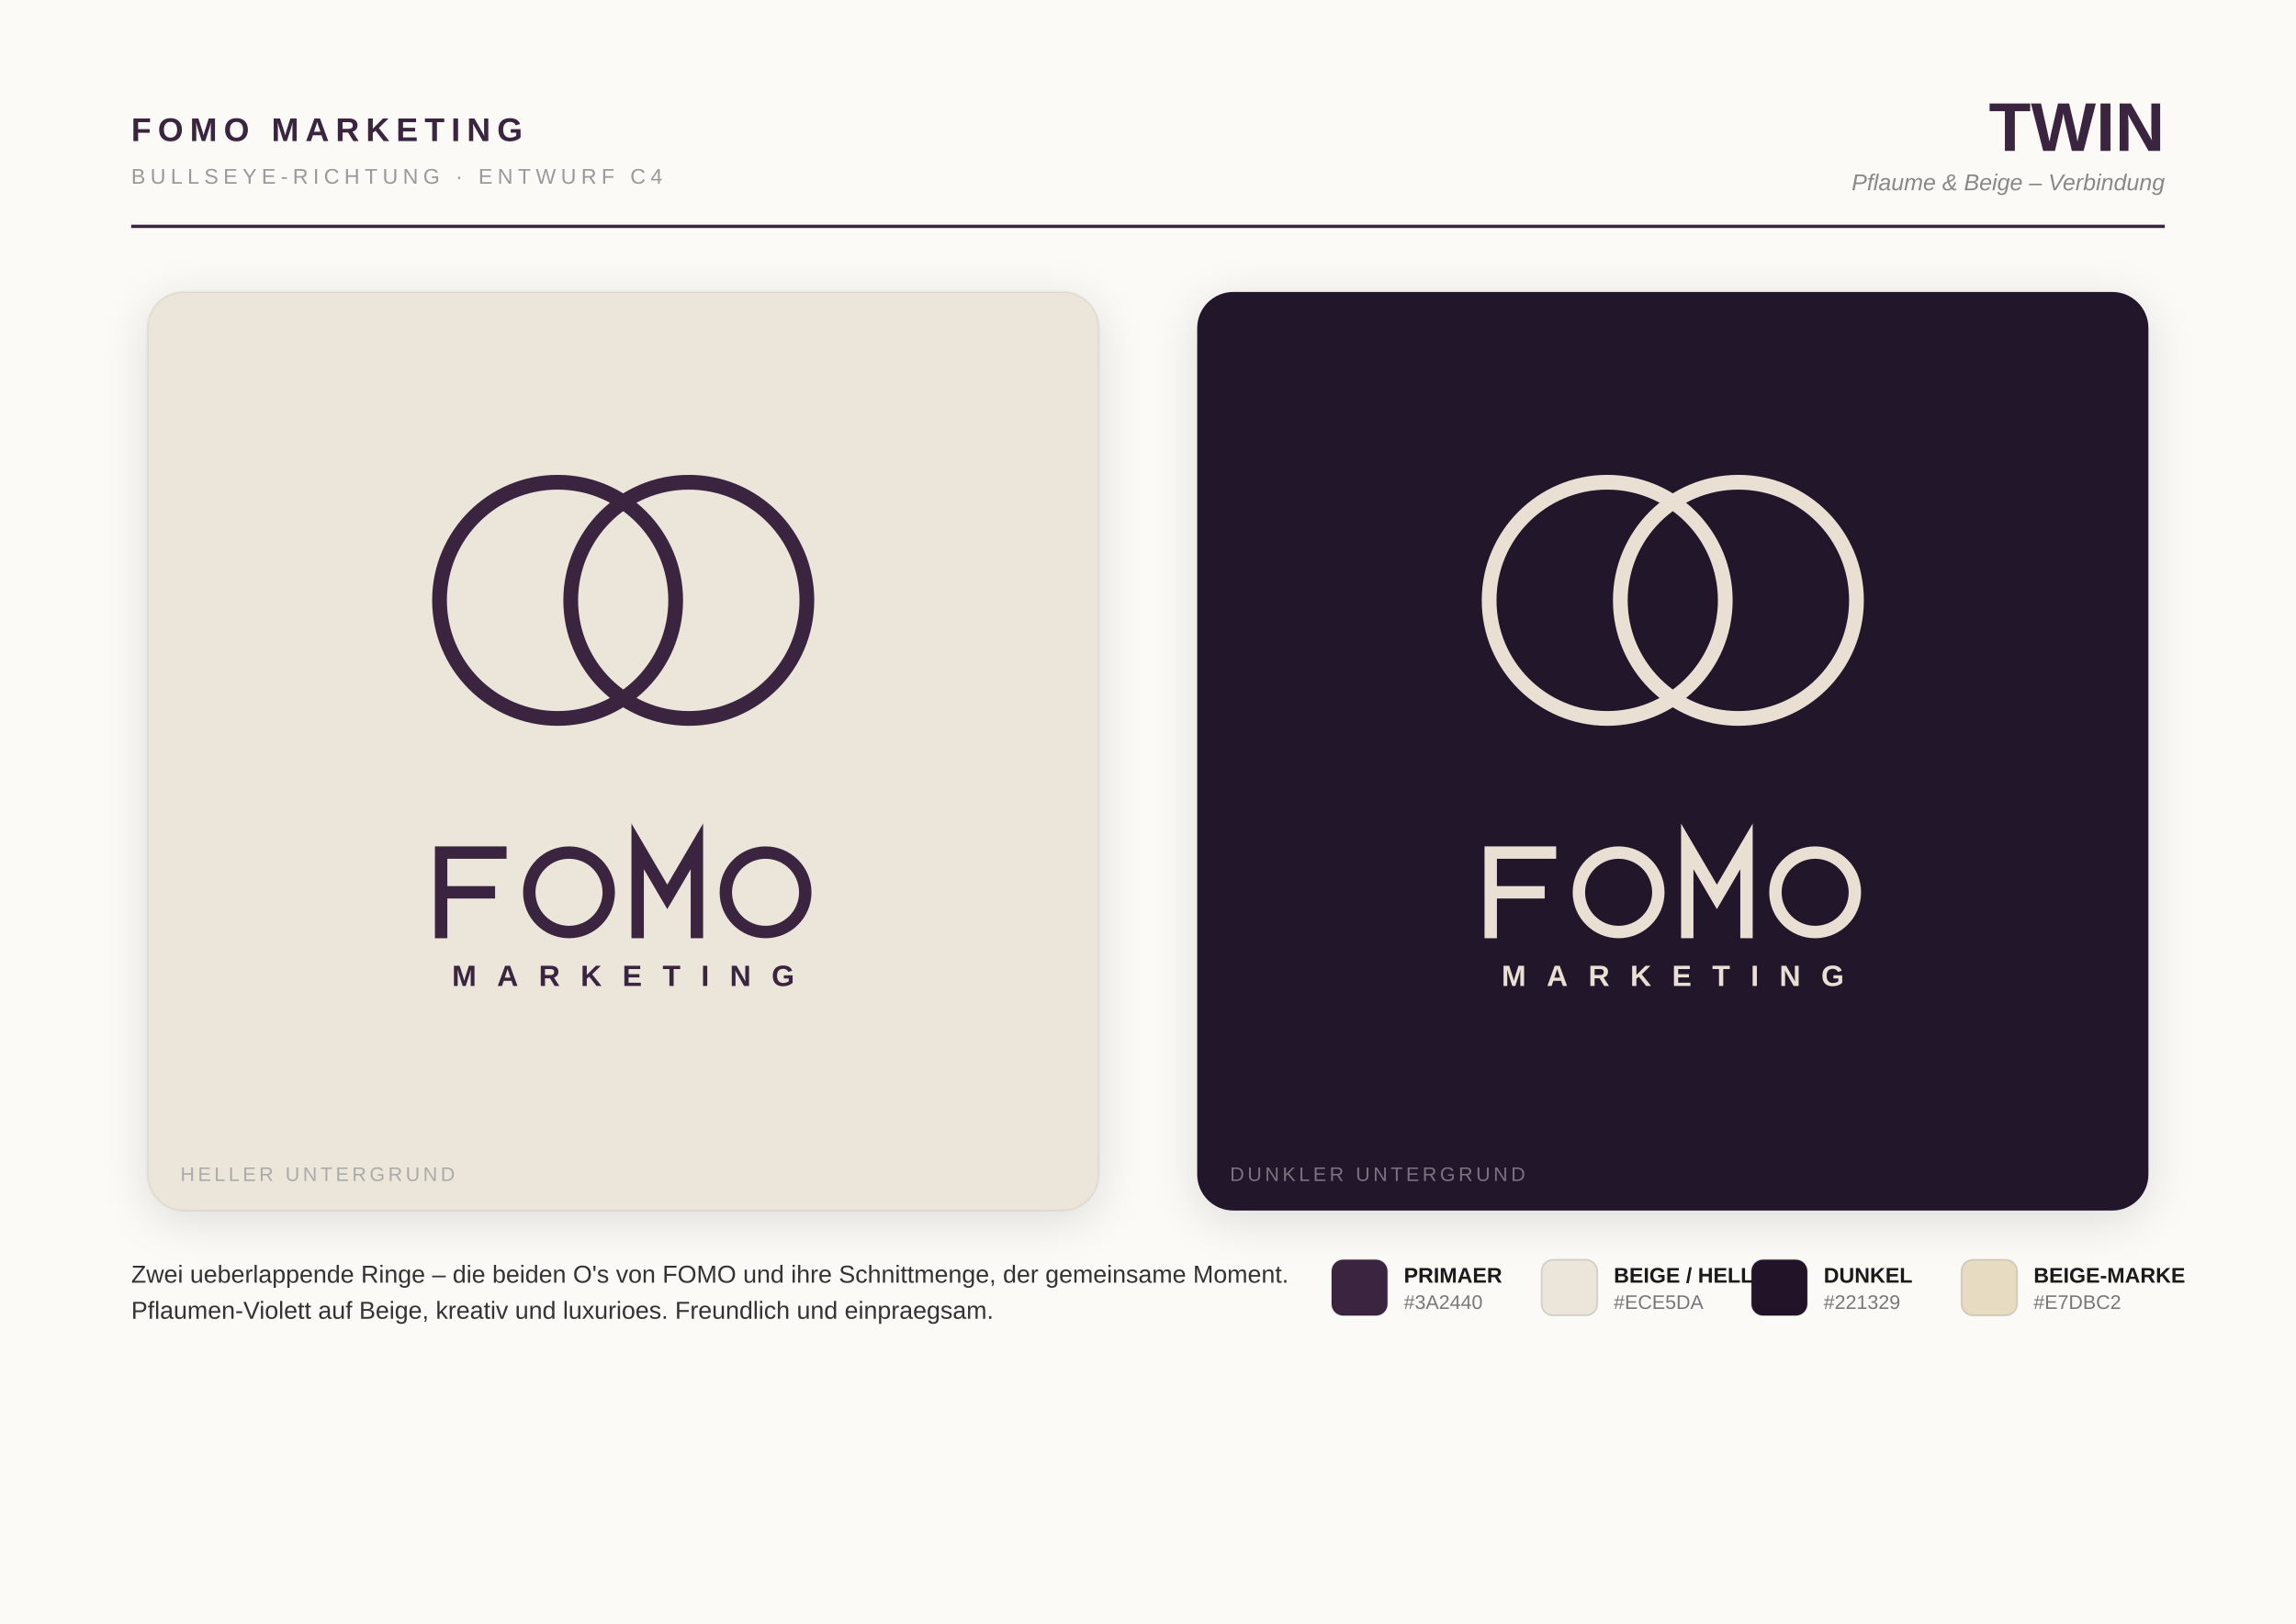
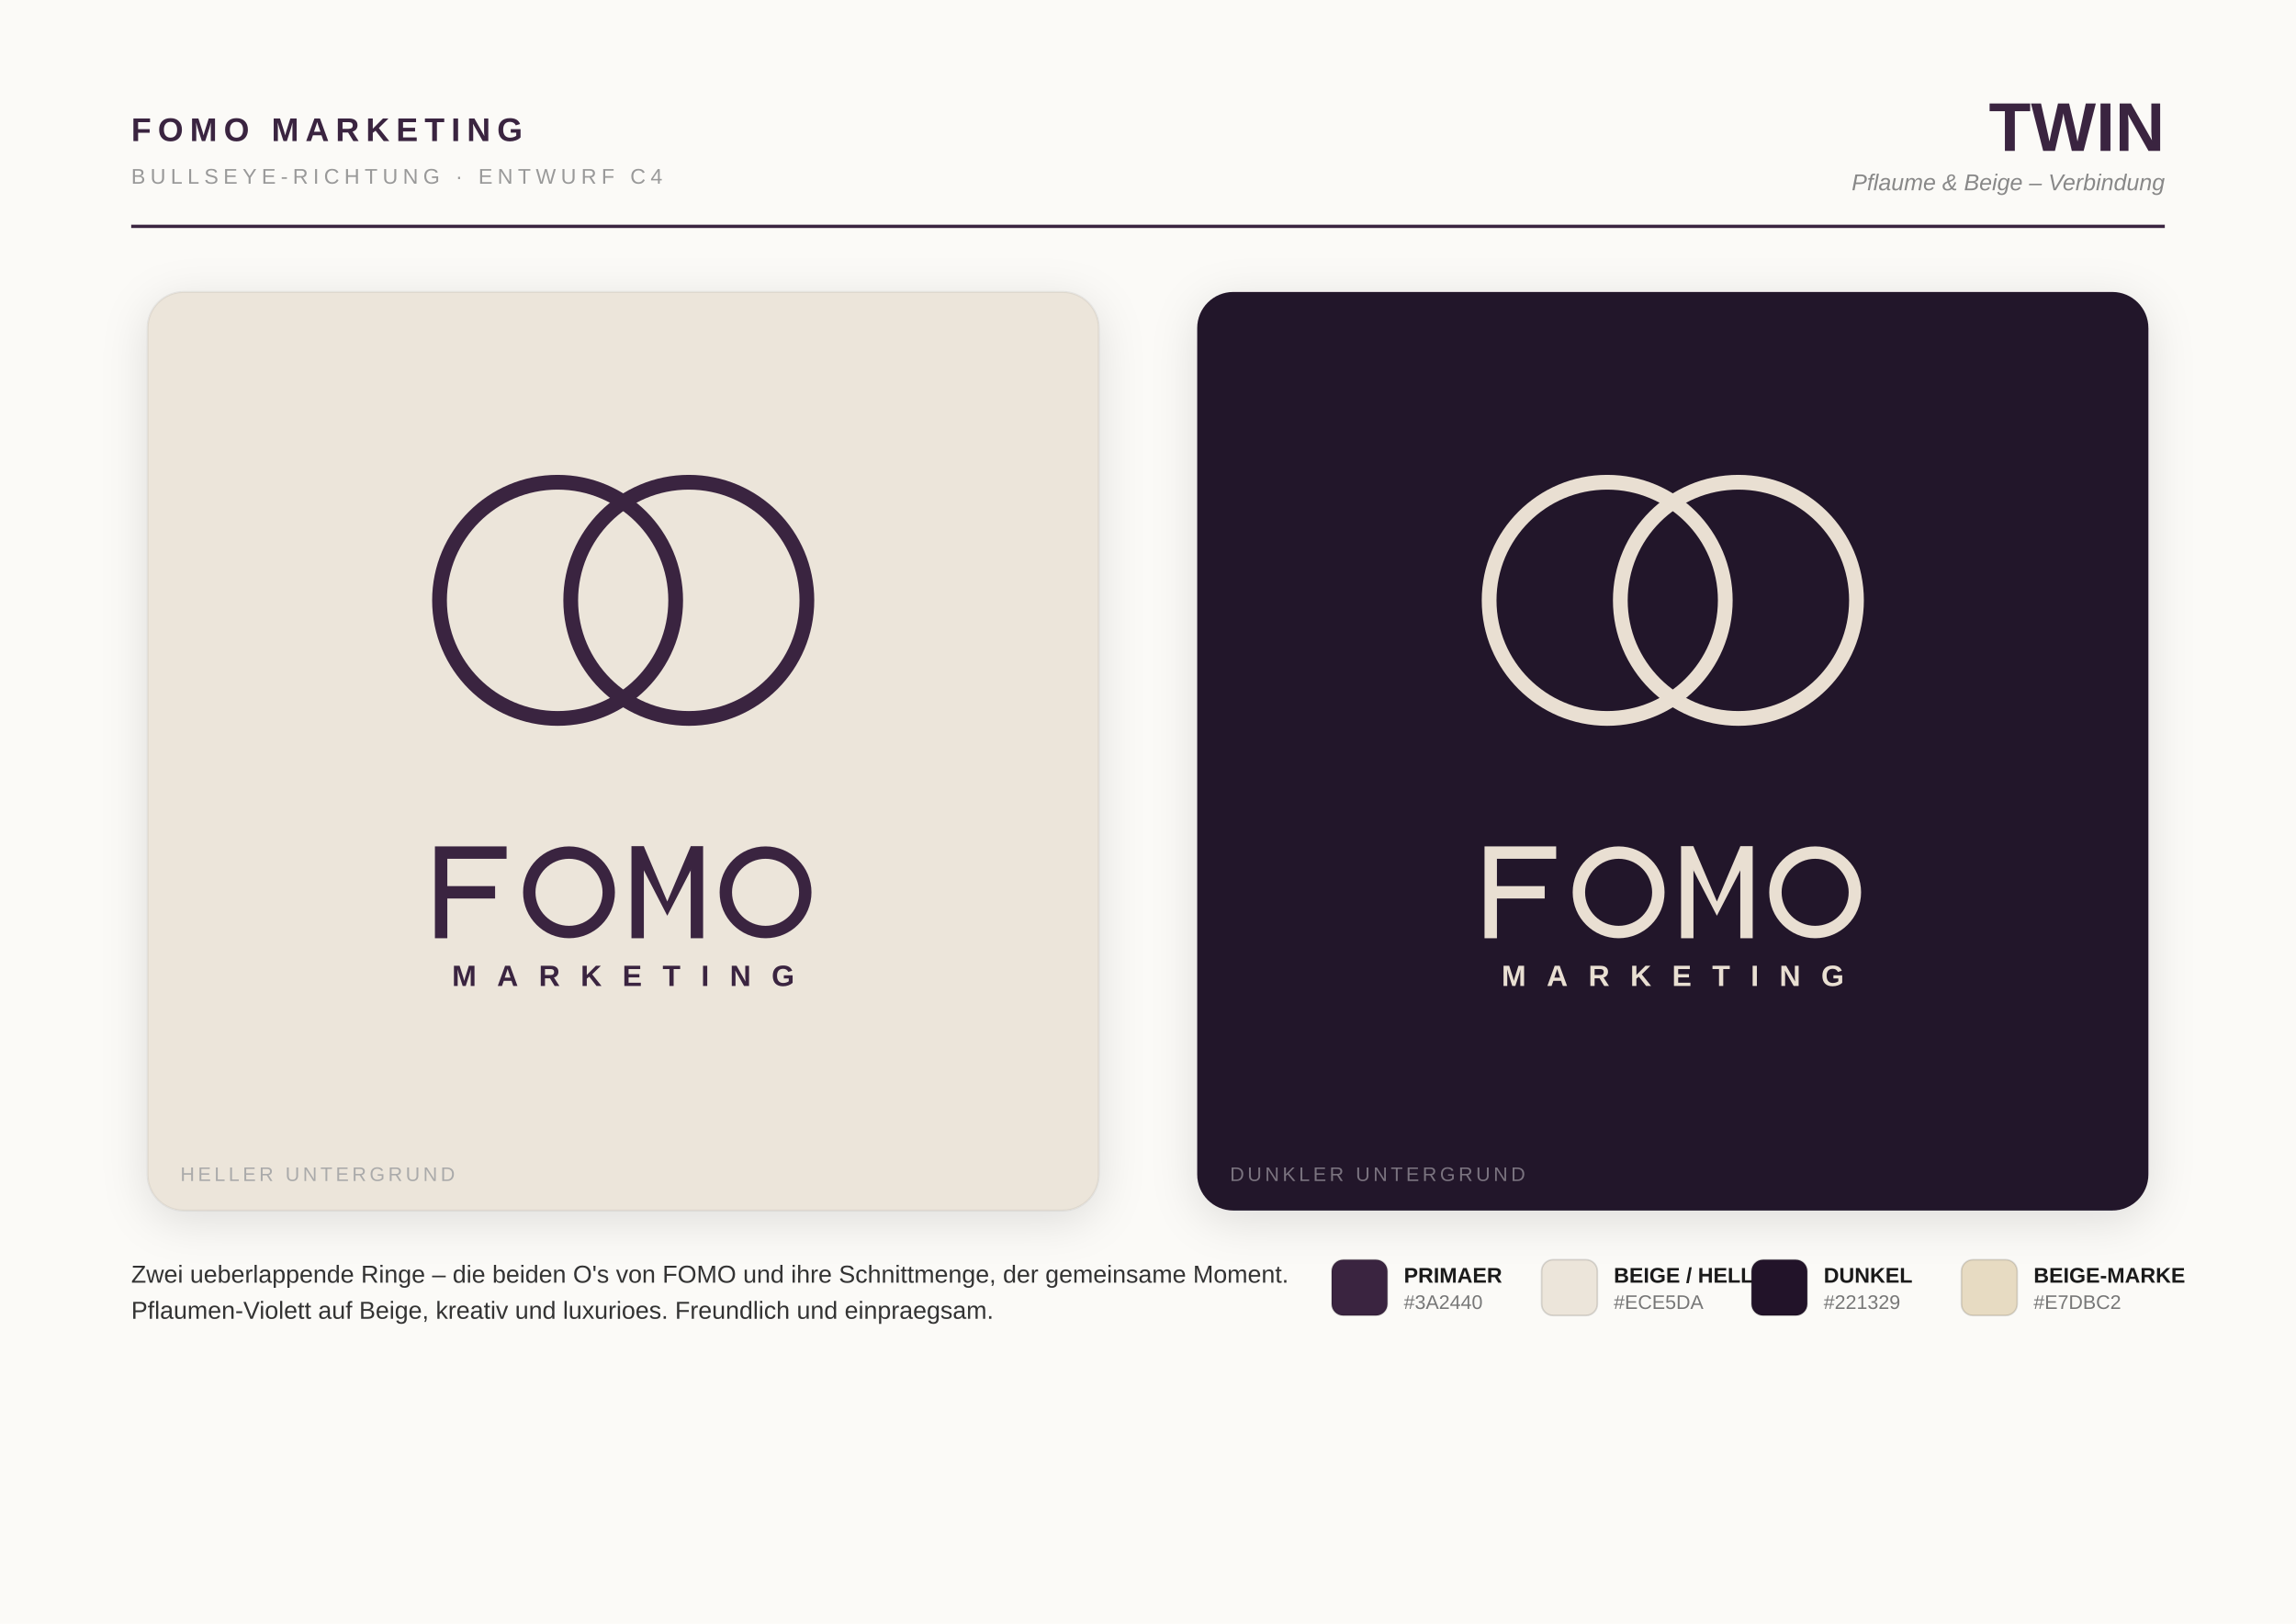
<svg xmlns="http://www.w3.org/2000/svg" width="1400" height="990" viewBox="0 0 1400 990">
  <defs>
    <filter id="soft" x="-20%" y="-20%" width="140%" height="140%">
      <feDropShadow dx="0" dy="6" stdDeviation="14" flood-color="#000" flood-opacity="0.12" />
    </filter>
  </defs>
  <rect width="1400" height="990" fill="#FBFAF7" />
  <text x="80" y="86" font-family="Liberation Sans, Arial, DejaVu Sans, sans-serif" font-size="20" font-weight="800" letter-spacing="4" fill="#3A2440">FOMO MARKETING</text>
  <text x="80" y="112" font-family="Liberation Sans, Arial, DejaVu Sans, sans-serif" font-size="13" letter-spacing="3" fill="#999">BULLSEYE-RICHTUNG · ENTWURF C4</text>
  <text x="1320" y="92" font-family="Liberation Sans, Arial, DejaVu Sans, sans-serif" font-size="42" font-weight="800" text-anchor="end" fill="#3A2440">TWIN</text>
  <text x="1320" y="116" font-family="Liberation Sans, Arial, DejaVu Sans, sans-serif" font-size="14" font-style="italic" text-anchor="end" fill="#888">Pflaume &amp; Beige – Verbindung</text>
  <line x1="80" y1="138" x2="1320" y2="138" stroke="#3A2440" stroke-width="2" />
  <rect x="90" y="178" width="580" height="560" rx="22" fill="#ECE5DA" stroke="#0000000f" stroke-width="1.2" filter="url(#soft)" />
  <rect x="730" y="178" width="580" height="560" rx="22" fill="#221329" filter="url(#soft)" />
  <g transform="translate(380.0 366.0) scale(1.0) translate(-380.0 -458.0)">
    <circle cx="340.0" cy="458.0" r="72.0" fill="none" stroke="#3A2440" stroke-width="9.0" />
    <circle cx="420.0" cy="458.0" r="72.0" fill="none" stroke="#3A2440" stroke-width="9.0" />
  </g>
  <path fill="none" stroke="#3A2440" stroke-width="7.56" stroke-linecap="butt" stroke-linejoin="miter" stroke-miterlimit="8" d="M 268.98 516.00 L 268.98 572.00 M 268.98 519.78 L 308.88 519.78 M 268.98 544.00 L 301.89 544.00" />
  <circle cx="346.96" cy="544.00" r="24.22" fill="none" stroke="#3A2440" stroke-width="7.56" stroke-linecap="butt" stroke-linejoin="miter" stroke-miterlimit="8" />
-   <path fill="none" stroke="#3A2440" stroke-width="7.56" stroke-linecap="butt" stroke-linejoin="miter" stroke-miterlimit="8" d="M 388.82 572.00 L 388.82 516.00 L 406.88 546.80 L 424.94 516.00 L 424.94 572.00" />
+   <rect x="385.04" y="516.00" width="7.56" height="56.00" fill="#3A2440" />
+   <rect x="421.16" y="516.00" width="7.56" height="56.00" fill="#3A2440" />
+   <path fill="#3A2440" d="M 385.04 516.00 L 392.60 516.00 L 406.88 549.60 L 421.16 516.00 L 428.72 516.00 L 406.88 558.29 Z" />
  <circle cx="466.80" cy="544.00" r="24.22" fill="none" stroke="#3A2440" stroke-width="7.56" stroke-linecap="butt" stroke-linejoin="miter" stroke-miterlimit="8" />
  <text x="380.00" y="601.12" font-family="Liberation Sans, Arial, DejaVu Sans, sans-serif" font-size="17.92" font-weight="600" letter-spacing="12.54" text-anchor="middle" fill="#3A2440">MARKETING</text>
  <g transform="translate(1020.0 366.0) scale(1.0) translate(-1020.0 -458.0)">
    <circle cx="980.0" cy="458.0" r="72.0" fill="none" stroke="#E9DFD2" stroke-width="9.0" />
    <circle cx="1060.0" cy="458.0" r="72.0" fill="none" stroke="#E9DFD2" stroke-width="9.0" />
  </g>
  <path fill="none" stroke="#E9DFD2" stroke-width="7.56" stroke-linecap="butt" stroke-linejoin="miter" stroke-miterlimit="8" d="M 908.98 516.00 L 908.98 572.00 M 908.98 519.78 L 948.88 519.78 M 908.98 544.00 L 941.89 544.00" />
  <circle cx="986.96" cy="544.00" r="24.22" fill="none" stroke="#E9DFD2" stroke-width="7.56" stroke-linecap="butt" stroke-linejoin="miter" stroke-miterlimit="8" />
-   <path fill="none" stroke="#E9DFD2" stroke-width="7.56" stroke-linecap="butt" stroke-linejoin="miter" stroke-miterlimit="8" d="M 1028.82 572.00 L 1028.82 516.00 L 1046.88 546.80 L 1064.94 516.00 L 1064.94 572.00" />
+   <rect x="1025.04" y="516.00" width="7.56" height="56.00" fill="#E9DFD2" />
+   <rect x="1061.16" y="516.00" width="7.56" height="56.00" fill="#E9DFD2" />
+   <path fill="#E9DFD2" d="M 1025.04 516.00 L 1032.60 516.00 L 1046.88 549.60 L 1061.16 516.00 L 1068.72 516.00 L 1046.88 558.29 Z" />
  <circle cx="1106.80" cy="544.00" r="24.22" fill="none" stroke="#E9DFD2" stroke-width="7.56" stroke-linecap="butt" stroke-linejoin="miter" stroke-miterlimit="8" />
  <text x="1020.00" y="601.12" font-family="Liberation Sans, Arial, DejaVu Sans, sans-serif" font-size="17.92" font-weight="600" letter-spacing="12.54" text-anchor="middle" fill="#E9DFD2">MARKETING</text>
  <text x="110" y="720" font-family="Liberation Sans, Arial, DejaVu Sans, sans-serif" font-size="12" letter-spacing="2" fill="#aaa">HELLER UNTERGRUND</text>
  <text x="750" y="720" font-family="Liberation Sans, Arial, DejaVu Sans, sans-serif" font-size="12" letter-spacing="2" fill="#ffffff66">DUNKLER UNTERGRUND</text>
  <text x="80" y="782" font-family="Liberation Sans, Arial, DejaVu Sans, sans-serif" font-size="15" fill="#333">Zwei ueberlappende Ringe – die beiden O's von FOMO und ihre Schnittmenge, der gemeinsame Moment.</text>
  <text x="80" y="804" font-family="Liberation Sans, Arial, DejaVu Sans, sans-serif" font-size="15" fill="#333">Pflaumen-Violett auf Beige, kreativ und luxurioes. Freundlich und einpraegsam.</text>
  <rect x="812" y="768" width="34" height="34" rx="7" fill="#3A2440" stroke="#00000022" stroke-width="1" />
  <text x="856" y="782" font-family="Liberation Sans, Arial, DejaVu Sans, sans-serif" font-size="13" font-weight="700" fill="#1a1a1a">PRIMAER</text>
  <text x="856" y="798" font-family="Liberation Sans, Arial, DejaVu Sans, sans-serif" font-size="12" fill="#777">#3A2440</text>
  <rect x="940" y="768" width="34" height="34" rx="7" fill="#ECE5DA" stroke="#00000022" stroke-width="1" />
  <text x="984" y="782" font-family="Liberation Sans, Arial, DejaVu Sans, sans-serif" font-size="13" font-weight="700" fill="#1a1a1a">BEIGE / HELL</text>
  <text x="984" y="798" font-family="Liberation Sans, Arial, DejaVu Sans, sans-serif" font-size="12" fill="#777">#ECE5DA</text>
  <rect x="1068" y="768" width="34" height="34" rx="7" fill="#221329" stroke="#00000022" stroke-width="1" />
  <text x="1112" y="782" font-family="Liberation Sans, Arial, DejaVu Sans, sans-serif" font-size="13" font-weight="700" fill="#1a1a1a">DUNKEL</text>
  <text x="1112" y="798" font-family="Liberation Sans, Arial, DejaVu Sans, sans-serif" font-size="12" fill="#777">#221329</text>
  <rect x="1196" y="768" width="34" height="34" rx="7" fill="#E7DBC2" stroke="#00000022" stroke-width="1" />
  <text x="1240" y="782" font-family="Liberation Sans, Arial, DejaVu Sans, sans-serif" font-size="13" font-weight="700" fill="#1a1a1a">BEIGE-MARKE</text>
  <text x="1240" y="798" font-family="Liberation Sans, Arial, DejaVu Sans, sans-serif" font-size="12" fill="#777">#E7DBC2</text>
</svg>
